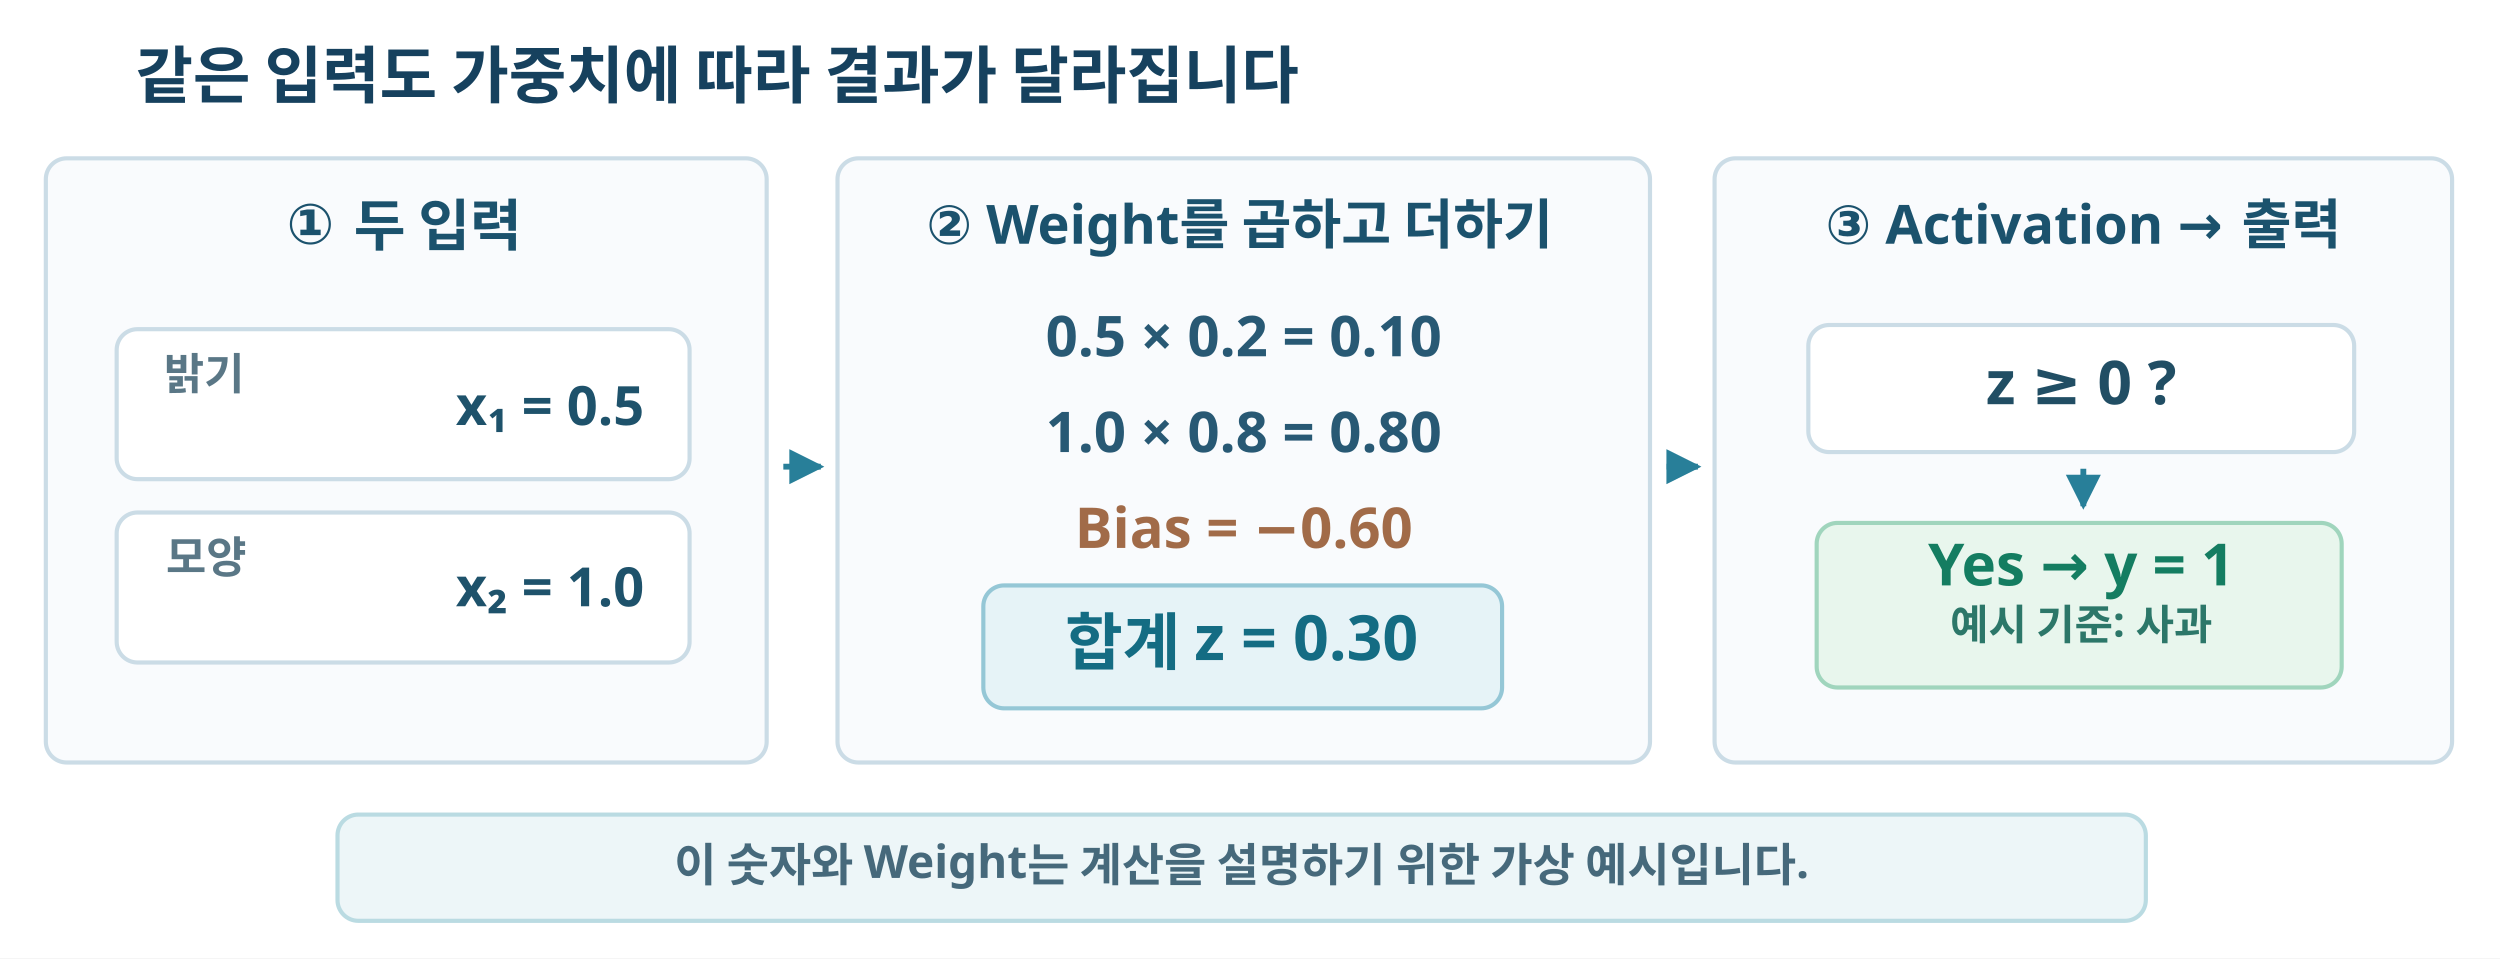
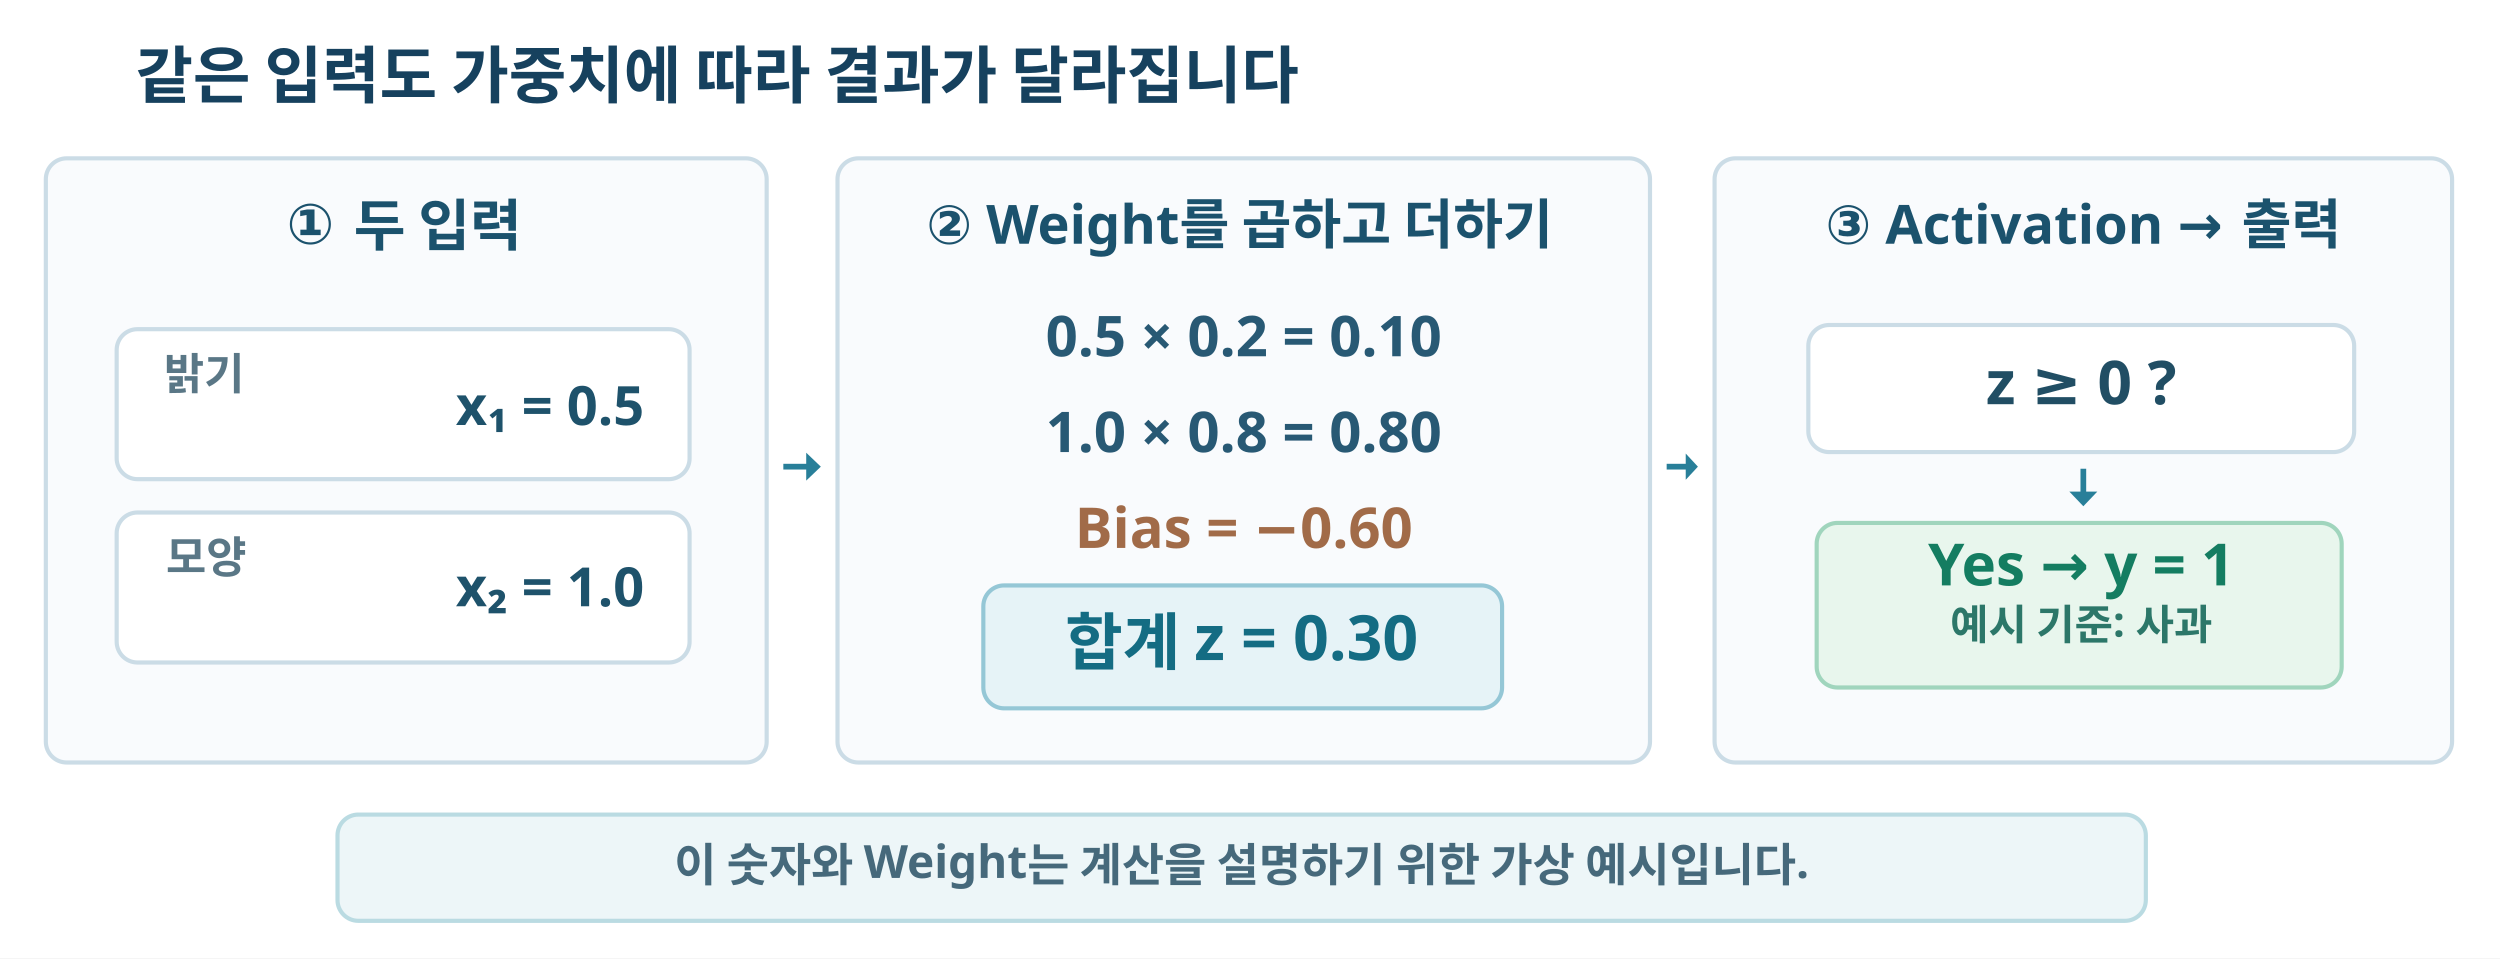
<svg xmlns="http://www.w3.org/2000/svg" viewBox="0 0 1200 460" width="1200" height="460" role="img" aria-label="Perceptron 두 입력 0.5, 1.0 에 가중치 0.2, 0.8 과 편향 -0.6을 적용하면 0.3이 되어 임계값 0을 통과해 1로 출력한다">
  <defs>
    <marker id="arrow" viewBox="0 0 10 10" refX="9" refY="5" markerWidth="6" markerHeight="6" orient="auto">
      <path d="M0 0L10 5L0 10Z" fill="#287f99" />
    </marker>
  </defs>
  <rect width="1200" height="460" fill="#fff" />
  <text x="65" y="47" text-anchor="start" font-family="Noto Sans KR,Malgun Gothic,sans-serif" font-size="30" font-weight="750" fill="#16415e">같은 입력도 가중치에 따라 결과가 달라집니다</text>
  <rect x="22" y="76" width="346" height="290" rx="10" fill="#f9fbfd" stroke="#cbdce6" stroke-width="2" />
  <rect x="402" y="76" width="390" height="290" rx="10" fill="#f9fbfd" stroke="#cbdce6" stroke-width="2" />
  <rect x="823" y="76" width="354" height="290" rx="10" fill="#f9fbfd" stroke="#cbdce6" stroke-width="2" />
  <text x="194" y="117" text-anchor="middle" font-family="Noto Sans KR,Malgun Gothic,sans-serif" font-size="27" font-weight="750" fill="#1b526d">① 두 입력</text>
  <rect x="56" y="158" width="275" height="72" rx="10" fill="#fff" stroke="#cbdce6" stroke-width="2" />
  <text x="98" y="187" text-anchor="middle" font-family="Noto Sans KR,Malgun Gothic,sans-serif" font-size="21" font-weight="650" fill="#5a7786">밝기</text>
  <text x="264" y="204" text-anchor="middle" font-family="Noto Sans KR,Malgun Gothic,sans-serif" font-size="26" font-weight="760" fill="#1e526b">x₁ = 0.5</text>
  <rect x="56" y="246" width="275" height="72" rx="10" fill="#fff" stroke="#cbdce6" stroke-width="2" />
  <text x="99" y="275" text-anchor="middle" font-family="Noto Sans KR,Malgun Gothic,sans-serif" font-size="21" font-weight="650" fill="#5a7786">모양</text>
  <text x="264" y="291" text-anchor="middle" font-family="Noto Sans KR,Malgun Gothic,sans-serif" font-size="26" font-weight="760" fill="#1e526b">x₂ = 1.0</text>
-   <path d="M376 224L394 224" fill="none" stroke="#287f99" stroke-width="2.8" marker-end="url(#arrow)" />
+   <path data-arrow-shape="solid" data-arrow-x1="376" data-arrow-y1="224" data-arrow-x2="394" data-arrow-y2="224" d="M376 225.37 L386.98 225.37 L386.98 230.7 L394 224 L386.98 217.3 L386.98 222.63 L376 222.63 Z" fill="#287f99" />
  <text x="595" y="117" text-anchor="middle" font-family="Noto Sans KR,Malgun Gothic,sans-serif" font-size="26" font-weight="750" fill="#1b526d">② Weight를 곱하고 더하기</text>
  <text x="597" y="171" text-anchor="middle" font-family="Noto Sans KR,Malgun Gothic,sans-serif" font-size="27" font-weight="730" fill="#285974">0.5 × 0.2 = 0.10</text>
  <text x="597" y="217" text-anchor="middle" font-family="Noto Sans KR,Malgun Gothic,sans-serif" font-size="27" font-weight="730" fill="#285974">1.0 × 0.8 = 0.80</text>
  <text x="597" y="263" text-anchor="middle" font-family="Noto Sans KR,Malgun Gothic,sans-serif" font-size="27" font-weight="730" fill="#a16b48">Bias = −0.60</text>
  <rect x="472" y="281" width="249" height="59" rx="10" fill="#e6f3f7" stroke="#95c7d6" stroke-width="2" />
  <text x="596" y="319" text-anchor="middle" font-family="Noto Sans KR,Malgun Gothic,sans-serif" font-size="30" font-weight="760" fill="#146c83">합계 z = 0.30</text>
-   <path d="M800 224L815 224" fill="none" stroke="#287f99" stroke-width="2.8" marker-end="url(#arrow)" />
+   <path data-arrow-shape="solid" data-arrow-x1="800" data-arrow-y1="224" data-arrow-x2="815" data-arrow-y2="224" d="M800 225.37 L809.15 225.37 L809.15 230.3 L815 224 L809.15 217.7 L809.15 222.63 L800 222.63 Z" fill="#287f99" />
  <text x="1000" y="117" text-anchor="middle" font-family="Noto Sans KR,Malgun Gothic,sans-serif" font-size="26" font-weight="750" fill="#1b526d">③ Activation → 출력</text>
  <rect x="868" y="156" width="262" height="61" rx="10" fill="#fff" stroke="#cbdce6" stroke-width="2" />
  <text x="999" y="194" text-anchor="middle" font-family="Noto Sans KR,Malgun Gothic,sans-serif" font-size="29" font-weight="740" fill="#214e64">z ≥ 0 ?</text>
-   <path d="M1000 225L1000 243" fill="none" stroke="#287f99" stroke-width="2.8" marker-end="url(#arrow)" />
+   <path data-arrow-shape="solid" data-arrow-x1="1000" data-arrow-y1="225" data-arrow-x2="1000" data-arrow-y2="243" d="M998.63 225 L998.63 235.98 L993.3 235.98 L1000 243 L1006.7 235.98 L1001.37 235.98 L1001.37 225 Z" fill="#287f99" />
  <rect x="872" y="251" width="252" height="79" rx="10" fill="#e8f6ed" stroke="#a0d5bd" stroke-width="2" />
  <text x="999" y="281" text-anchor="middle" font-family="Noto Sans KR,Malgun Gothic,sans-serif" font-size="28" font-weight="790" fill="#147d61">Yes → y = 1</text>
  <text x="999" y="307" text-anchor="middle" font-family="Noto Sans KR,Malgun Gothic,sans-serif" font-size="20" font-weight="600" fill="#2c7769">예시 기준: 사과</text>
  <rect x="162" y="391" width="868" height="51" rx="10" fill="#edf6f8" stroke="#badbe2" stroke-width="2" />
  <text x="596" y="423" text-anchor="middle" font-family="Noto Sans KR,Malgun Gothic,sans-serif" font-size="22" font-weight="620" fill="#46697b">이 숫자와 Weight는 계산을 설명하기 위한 가상 예시입니다.</text>
</svg>
